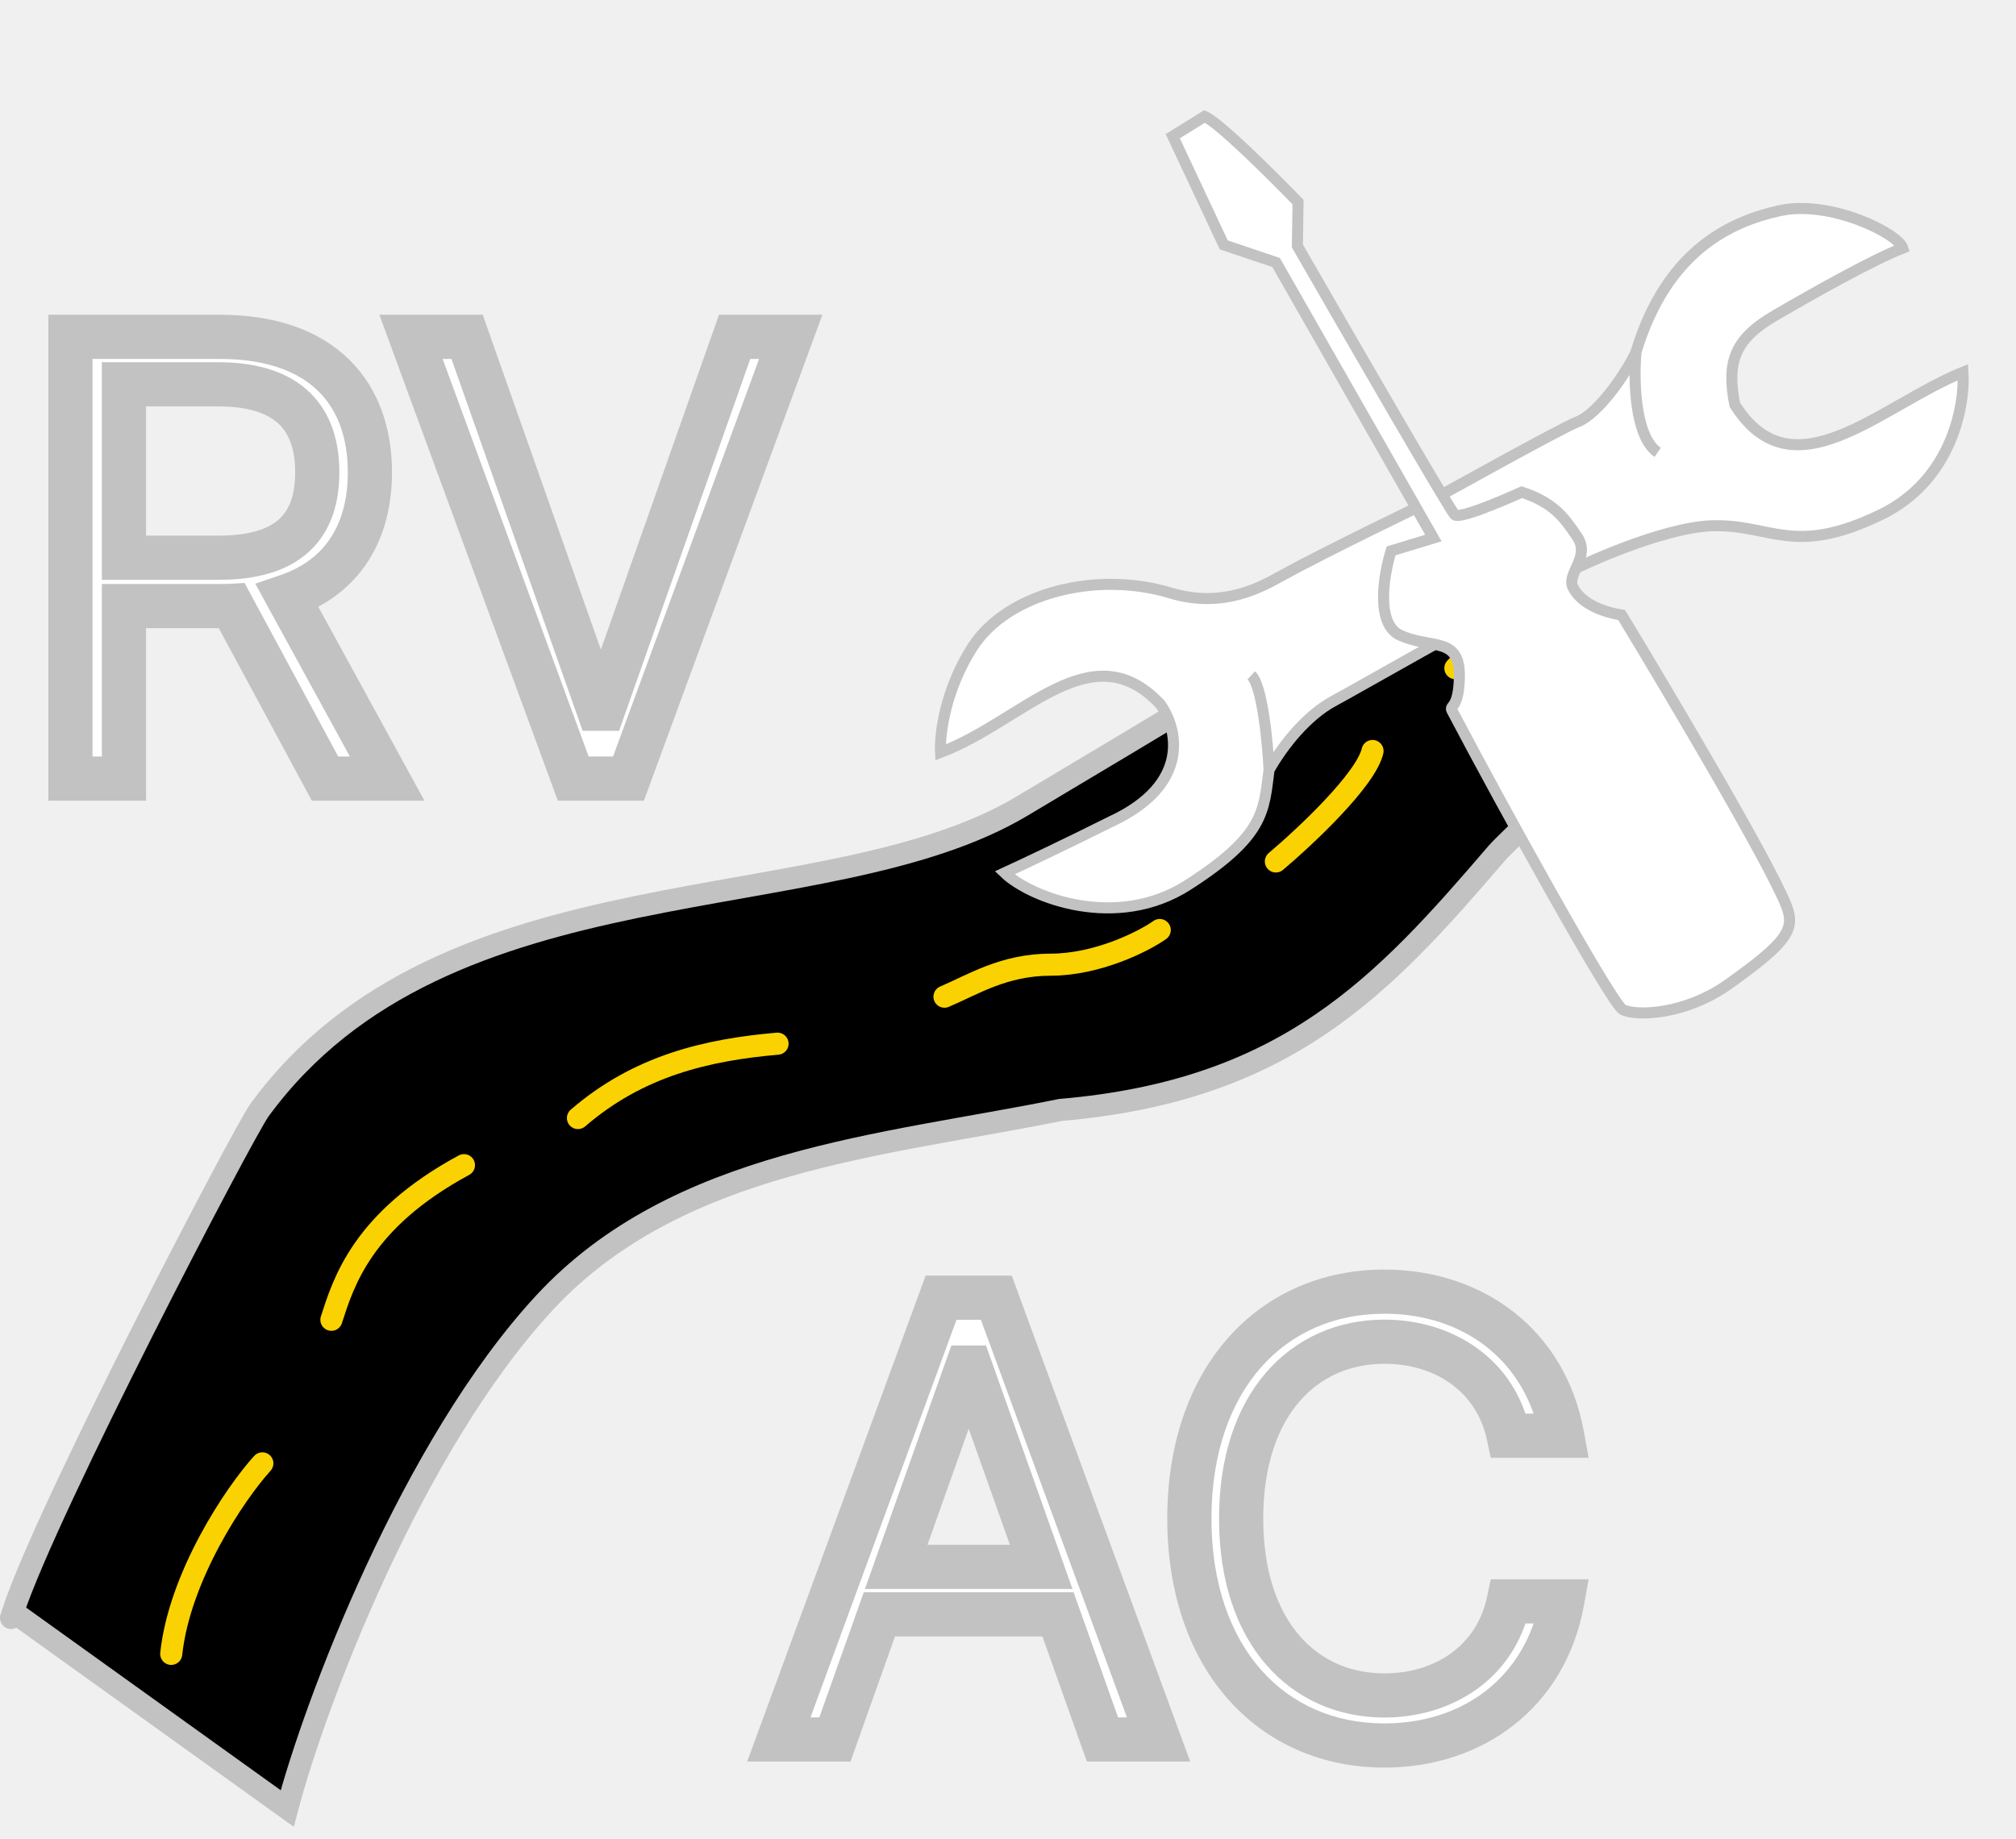
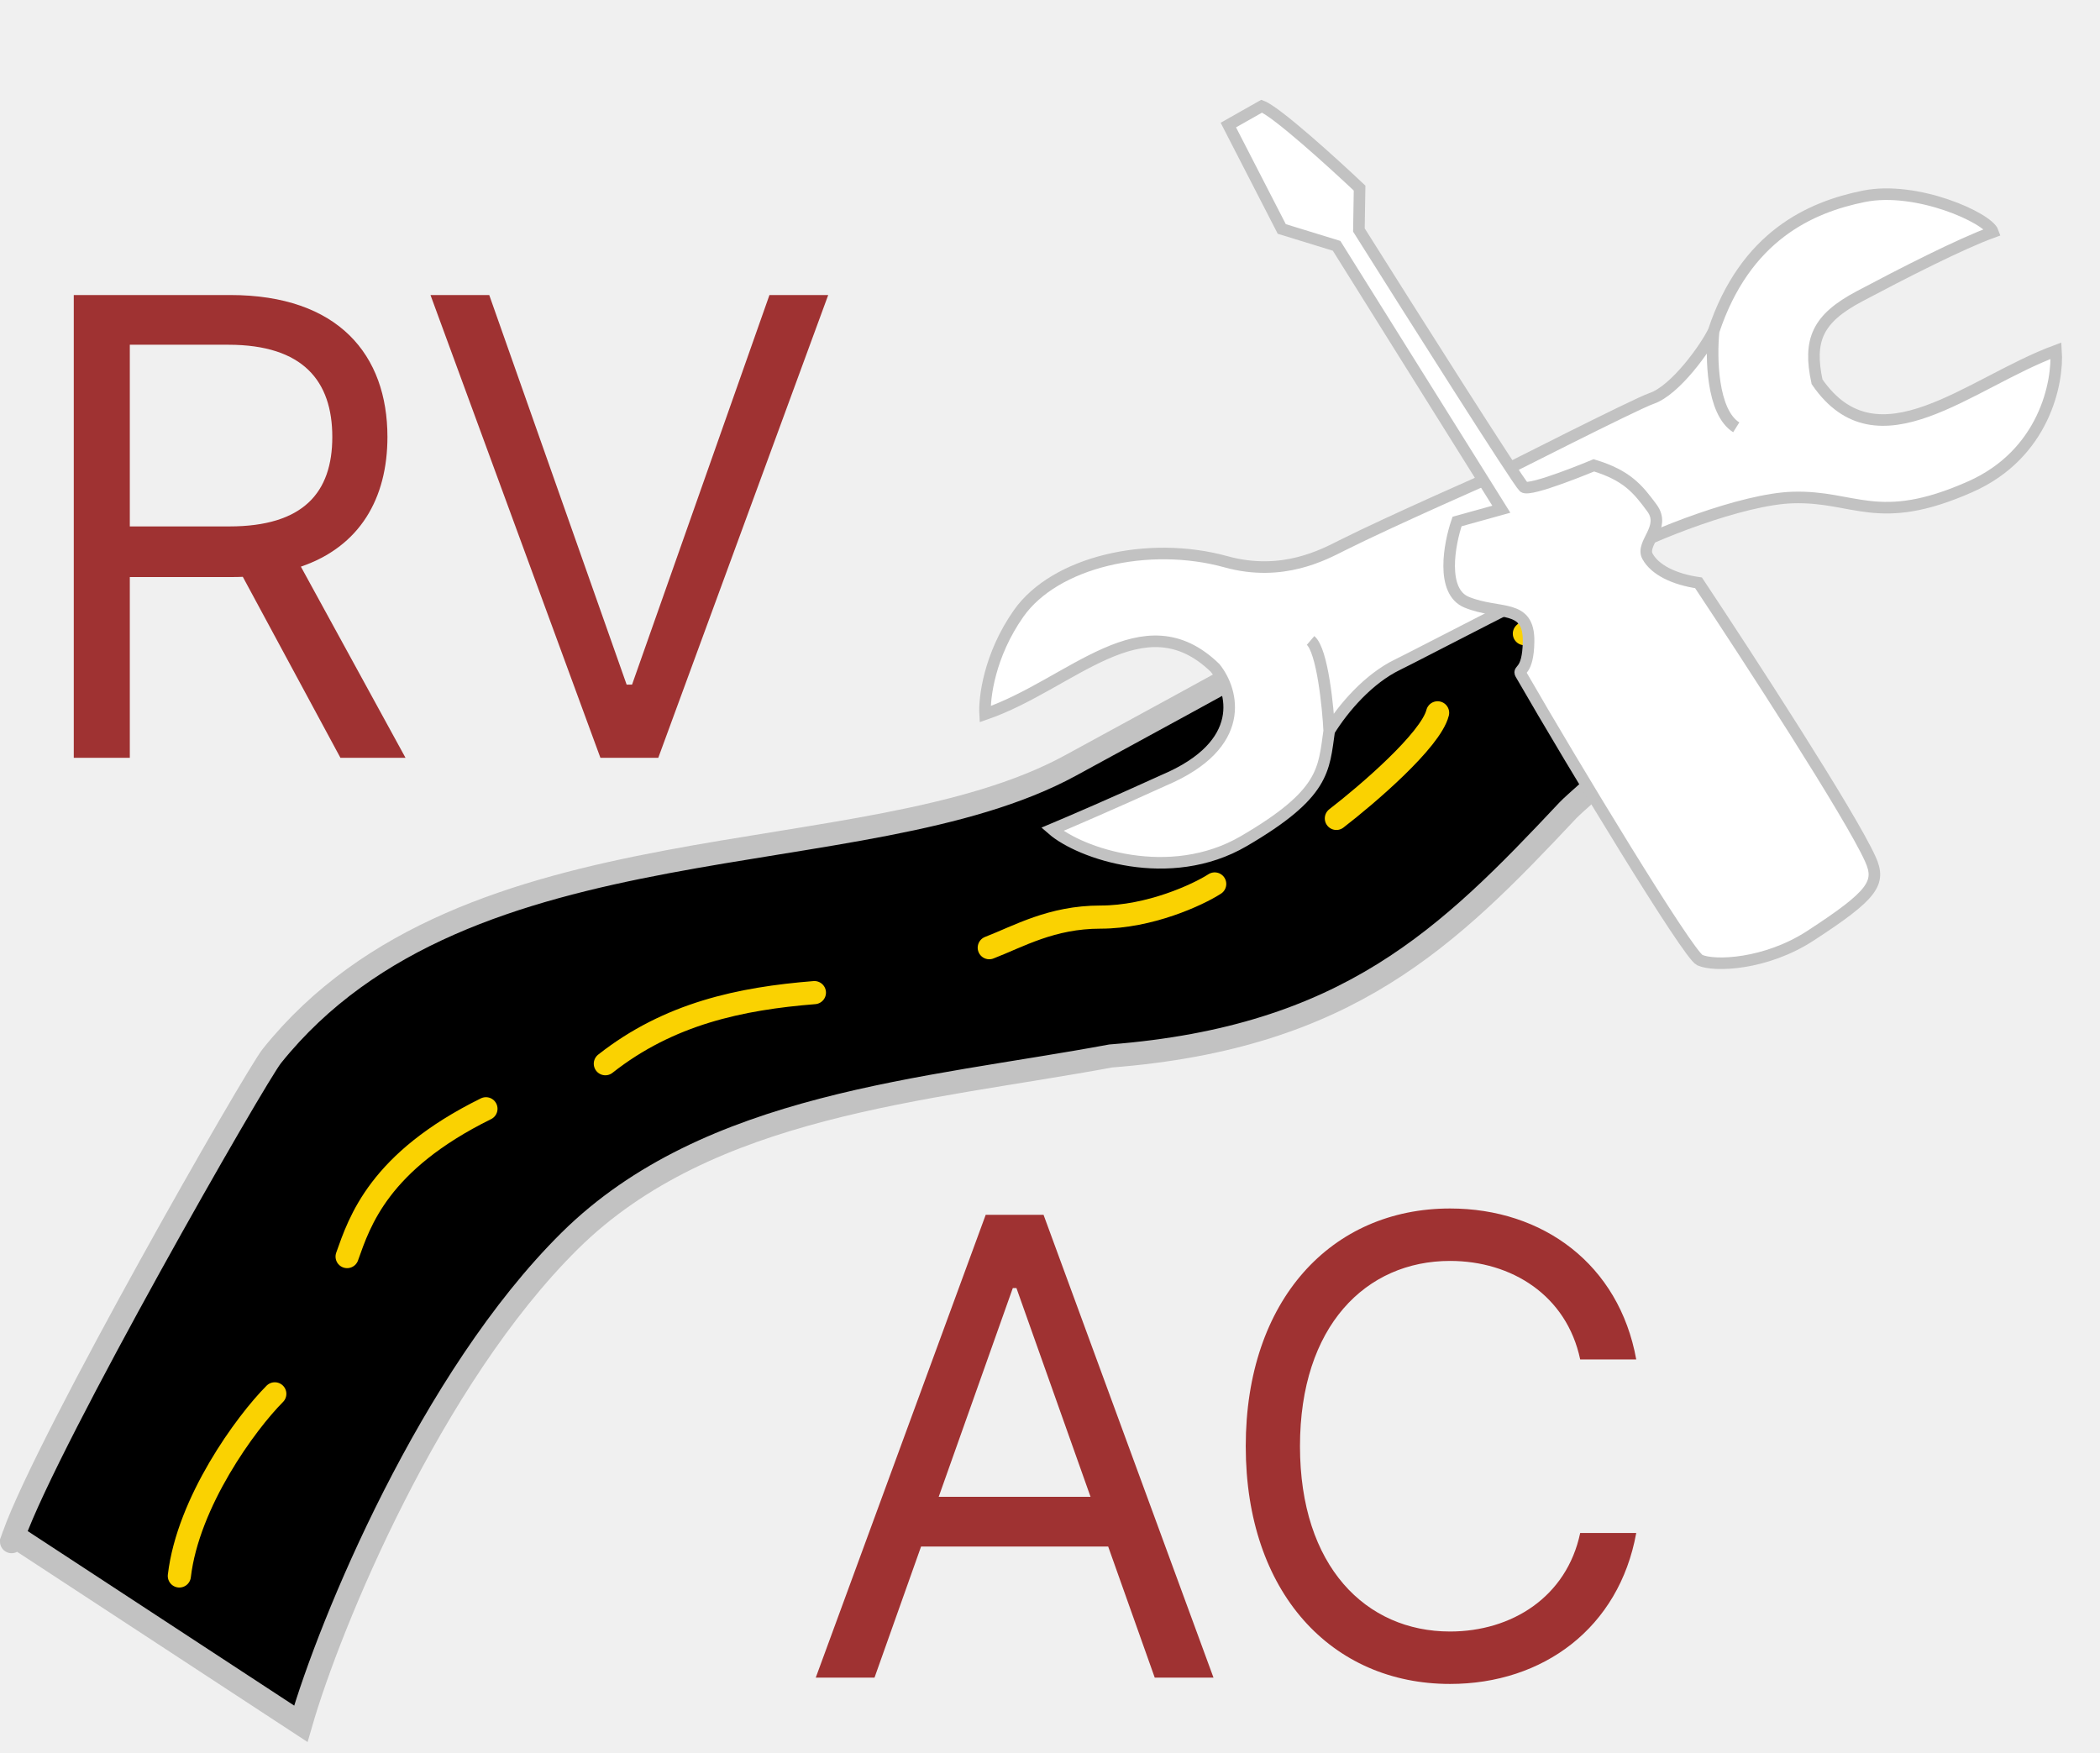
- <svg xmlns="http://www.w3.org/2000/svg" width="365" height="333" viewBox="0 0 365 333" fill="none">
-   <g id="Logo">
-     <g id="rv">
-       <path d="M12.752 141H22.439V109.75H39.94C40.643 109.75 41.307 109.75 41.971 109.711L58.846 141H70.096L52.01 107.953C62.205 104.477 66.971 96.156 66.971 85.531C66.971 71.391 58.533 61 39.783 61H12.752V141ZM22.439 101V69.594H39.471C52.44 69.594 57.44 75.922 57.44 85.531C57.44 95.141 52.44 101 39.627 101H22.439ZM84.568 61H74.412L103.787 141H113.787L143.162 61H133.006L109.256 128.344H108.318L84.568 61Z" fill="white" />
-       <path d="M12.752 141H8.752V145H12.752V141ZM22.439 141V145H26.439V141H22.439ZM22.439 109.75V105.75H18.439V109.75H22.439ZM41.971 109.711L45.491 107.812L44.281 105.568L41.736 105.718L41.971 109.711ZM58.846 141L55.325 142.899L56.458 145H58.846V141ZM70.096 141V145H76.845L73.605 139.08L70.096 141ZM52.01 107.953L50.719 104.167L46.218 105.702L48.501 109.873L52.01 107.953ZM12.752 61V57H8.752V61H12.752ZM22.439 101H18.439V105H22.439V101ZM22.439 69.594V65.594H18.439V69.594H22.439ZM12.752 145H22.439V137H12.752V145ZM26.439 141V109.75H18.439V141H26.439ZM22.439 113.75H39.94V105.75H22.439V113.75ZM39.94 113.75C40.621 113.75 41.404 113.751 42.206 113.704L41.736 105.718C41.209 105.749 40.664 105.75 39.94 105.75V113.75ZM38.45 111.61L55.325 142.899L62.366 139.101L45.491 107.812L38.45 111.61ZM58.846 145H70.096V137H58.846V145ZM73.605 139.08L55.519 106.033L48.501 109.873L66.587 142.92L73.605 139.08ZM53.301 111.739C59.185 109.732 63.688 106.246 66.68 101.583C69.647 96.96 70.971 91.431 70.971 85.531H62.971C62.971 90.257 61.912 94.2 59.947 97.263C58.007 100.285 55.03 102.697 50.719 104.167L53.301 111.739ZM70.971 85.531C70.971 77.673 68.612 70.403 63.208 65.106C57.806 59.811 49.885 57 39.783 57V65C48.431 65 54.104 67.384 57.608 70.819C61.111 74.253 62.971 79.249 62.971 85.531H70.971ZM39.783 57H12.752V65H39.783V57ZM8.752 61V141H16.752V61H8.752ZM26.439 101V69.594H18.439V101H26.439ZM22.439 73.594H39.471V65.594H22.439V73.594ZM39.471 73.594C45.362 73.594 48.678 75.032 50.534 76.831C52.368 78.609 53.44 81.384 53.44 85.531H61.44C61.44 80.069 60.011 74.876 56.102 71.087C52.217 67.32 46.548 65.594 39.471 65.594V73.594ZM53.44 85.531C53.44 89.675 52.372 92.296 50.606 93.947C48.786 95.648 45.503 97 39.627 97V105C46.563 105 52.186 103.422 56.07 99.791C60.007 96.11 61.44 90.997 61.44 85.531H53.44ZM39.627 97H22.439V105H39.627V97ZM84.568 61L88.341 59.67L87.399 57H84.568V61ZM74.412 61V57H68.682L70.657 62.379L74.412 61ZM103.787 141L100.032 142.379L100.995 145H103.787V141ZM113.787 141V145H116.579L117.542 142.379L113.787 141ZM143.162 61L146.917 62.379L148.892 57H143.162V61ZM133.006 61V57H130.175L129.234 59.67L133.006 61ZM109.256 128.344V132.344H112.087L113.028 129.674L109.256 128.344ZM108.318 128.344L104.546 129.674L105.488 132.344H108.318V128.344ZM84.568 57H74.412V65H84.568V57ZM70.657 62.379L100.032 142.379L107.542 139.621L78.167 59.621L70.657 62.379ZM103.787 145H113.787V137H103.787V145ZM117.542 142.379L146.917 62.379L139.407 59.621L110.032 139.621L117.542 142.379ZM143.162 57H133.006V65H143.162V57ZM129.234 59.67L105.484 127.013L113.028 129.674L136.778 62.33L129.234 59.67ZM109.256 124.344H108.318V132.344H109.256V124.344ZM112.091 127.013L88.341 59.67L80.796 62.33L104.546 129.674L112.091 127.013Z" fill="#C2C2C2" />
-     </g>
-     <g id="ac">
-       <path d="M151.166 315L159.213 292.344H191.557L199.604 315H209.76L180.385 235H170.385L141.01 315H151.166ZM162.26 283.75L175.072 247.656H175.697L188.51 283.75H162.26ZM282.836 260C279.867 243.594 266.742 233.906 250.648 233.906C230.18 233.906 215.336 249.688 215.336 275C215.336 300.312 230.18 316.094 250.648 316.094C266.742 316.094 279.867 306.406 282.836 290H273.148C270.805 301.094 261.273 307.031 250.648 307.031C236.117 307.031 224.711 295.781 224.711 275C224.711 254.219 236.117 242.969 250.648 242.969C261.273 242.969 270.805 248.906 273.148 260H282.836Z" fill="white" />
-       <path d="M151.166 315V319H153.99L154.935 316.339L151.166 315ZM159.213 292.344V288.344H156.389L155.444 291.005L159.213 292.344ZM191.557 292.344L195.326 291.005L194.381 288.344H191.557V292.344ZM199.604 315L195.834 316.339L196.779 319H199.604V315ZM209.76 315V319H215.49L213.515 313.621L209.76 315ZM180.385 235L184.14 233.621L183.177 231H180.385V235ZM170.385 235V231H167.592L166.63 233.621L170.385 235ZM141.01 315L137.255 313.621L135.28 319H141.01V315ZM162.26 283.75L158.49 282.412L156.595 287.75H162.26V283.75ZM175.072 247.656V243.656H172.248L171.303 246.318L175.072 247.656ZM175.697 247.656L179.467 246.318L178.522 243.656H175.697V247.656ZM188.51 283.75V287.75H194.174L192.279 282.412L188.51 283.75ZM154.935 316.339L162.982 293.683L155.444 291.005L147.397 313.661L154.935 316.339ZM159.213 296.344H191.557V288.344H159.213V296.344ZM187.787 293.683L195.834 316.339L203.373 313.661L195.326 291.005L187.787 293.683ZM199.604 319H209.76V311H199.604V319ZM213.515 313.621L184.14 233.621L176.63 236.379L206.005 316.379L213.515 313.621ZM180.385 231H170.385V239H180.385V231ZM166.63 233.621L137.255 313.621L144.765 316.379L174.14 236.379L166.63 233.621ZM141.01 319H151.166V311H141.01V319ZM166.029 285.088L178.842 248.994L171.303 246.318L158.49 282.412L166.029 285.088ZM175.072 251.656H175.697V243.656H175.072V251.656ZM171.928 248.994L184.74 285.088L192.279 282.412L179.467 246.318L171.928 248.994ZM188.51 279.75H162.26V287.75H188.51V279.75ZM282.836 260V264H287.625L286.772 259.288L282.836 260ZM282.836 290L286.772 290.712L287.625 286H282.836V290ZM273.148 290V286H269.905L269.235 289.173L273.148 290ZM273.148 260L269.235 260.827L269.905 264H273.148V260ZM286.772 259.288C283.425 240.793 268.482 229.906 250.648 229.906V237.906C265.002 237.906 276.309 246.394 278.9 260.712L286.772 259.288ZM250.648 229.906C239.327 229.906 229.385 234.3 222.316 242.315C215.28 250.294 211.336 261.572 211.336 275H219.336C219.336 263.116 222.814 253.847 228.316 247.607C233.787 241.403 241.501 237.906 250.648 237.906V229.906ZM211.336 275C211.336 288.428 215.28 299.706 222.316 307.685C229.385 315.7 239.327 320.094 250.648 320.094V312.094C241.501 312.094 233.787 308.597 228.316 302.393C222.814 296.153 219.336 286.884 219.336 275H211.336ZM250.648 320.094C268.482 320.094 283.425 309.207 286.772 290.712L278.9 289.288C276.309 303.606 265.002 312.094 250.648 312.094V320.094ZM282.836 286H273.148V294H282.836V286ZM269.235 289.173C267.363 298.034 259.804 303.031 250.648 303.031V311.031C262.743 311.031 274.247 304.153 277.062 290.827L269.235 289.173ZM250.648 303.031C244.473 303.031 239.121 300.671 235.259 296.196C231.361 291.678 228.711 284.676 228.711 275H220.711C220.711 286.105 223.764 295.119 229.202 301.422C234.676 307.766 242.293 311.031 250.648 311.031V303.031ZM228.711 275C228.711 265.324 231.361 258.322 235.259 253.804C239.121 249.329 244.473 246.969 250.648 246.969V238.969C242.293 238.969 234.676 242.234 229.202 248.578C223.764 254.881 220.711 263.895 220.711 275H228.711ZM250.648 246.969C259.804 246.969 267.363 251.966 269.235 260.827L277.062 259.173C274.247 245.847 262.743 238.969 250.648 238.969V246.969ZM273.148 264H282.836V256H273.148V264Z" fill="#C2C2C2" />
-     </g>
+ <svg xmlns="http://www.w3.org/2000/svg" width="363" height="303" viewBox="0 0 363 303" fill="none">
+   <g id="Group 2">
+     <path id="rv" d="M12.752 131H22.439V99.75H39.94C40.643 99.75 41.307 99.75 41.971 99.711L58.846 131H70.096L52.01 97.953C62.205 94.477 66.971 86.156 66.971 75.531C66.971 61.391 58.533 51 39.783 51H12.752V131ZM22.439 91V59.594H39.471C52.44 59.594 57.44 65.922 57.44 75.531C57.44 85.141 52.44 91 39.627 91H22.439ZM84.568 51H74.412L103.787 131H113.787L143.162 51H133.006L109.256 118.344H108.318L84.568 51Z" fill="#9F3232" />
+     <path id="ac" d="M151.166 290L159.213 267.344H191.557L199.604 290H209.76L180.385 210H170.385L141.01 290H151.166ZM162.26 258.75L175.072 222.656H175.697L188.51 258.75H162.26ZM282.836 235C279.867 218.594 266.742 208.906 250.648 208.906C230.18 208.906 215.336 224.688 215.336 250C215.336 275.312 230.18 291.094 250.648 291.094C266.742 291.094 279.867 281.406 282.836 265H273.148C270.805 276.094 261.273 282.031 250.648 282.031C236.117 282.031 224.711 270.781 224.711 250C224.711 229.219 236.117 217.969 250.648 217.969C261.273 217.969 270.805 223.906 273.148 235H282.836Z" fill="#9F3232" />
    <g id="road">
      <g id="Vector">
-         <path d="M185 146C149.281 167.306 80.659 155 47 201C44.134 204.917 8.525 273.079 2.353 291.872L52 327.5C57 308.5 74.5 262 98.5 236C122.5 210 160 207.5 192 201C233 197.5 250.42 178.51 271 154.5C273.571 151.5 287.5 140 289.5 128.5L250.5 104.5C249.333 107.333 242 112 185 146Z" fill="black" />
-         <path d="M2 293C2.104 292.647 2.222 292.27 2.353 291.872M2.353 291.872C8.525 273.079 44.134 204.917 47 201C80.659 155 149.281 167.306 185 146C242 112 249.333 107.333 250.5 104.5L289.5 128.5C287.5 140 273.571 151.5 271 154.5C250.42 178.51 233 197.5 192 201C160 207.5 122.5 210 98.5 236C74.5 262 57 308.5 52 327.5L2.353 291.872Z" stroke="#C2C2C2" stroke-width="4" stroke-linecap="round" />
+         <path d="M185 132.348C149.281 151.792 80.659 140.561 47 182.54C44.134 186.114 8.525 248.318 2.353 265.467L52 297.981C57 280.642 74.5 238.207 98.5 214.48C122.5 190.753 160 188.472 192 182.54C233 179.346 250.42 162.016 271 140.105C273.571 137.367 287.5 126.873 289.5 116.378L250.5 94.476C249.333 97.062 242 101.321 185 132.348Z" fill="black" />
+         <path d="M2 266.497C2.104 266.175 2.222 265.831 2.353 265.467M2.353 265.467C8.525 248.318 44.134 186.114 47 182.54C80.659 140.561 149.281 151.792 185 132.348C242 101.321 249.333 97.062 250.5 94.476L289.5 116.378C287.5 126.873 273.571 137.367 271 140.105C250.42 162.016 233 179.346 192 182.54C160 188.472 122.5 190.753 98.5 214.48C74.5 238.207 57 280.642 52 297.981L2.353 265.467Z" stroke="#C2C2C2" stroke-width="4" stroke-linecap="round" />
      </g>
-       <path id="Vector 12" d="M263.5 121C267.167 117.333 274.5 109 274.5 105" stroke="#FAD201" stroke-width="4" stroke-linecap="round" />
-       <path id="Vector 7" d="M31 299.5C32.5 285.5 42.5 270.5 47.5 265" stroke="#FAD201" stroke-width="4" stroke-linecap="round" />
-       <path id="Vector 8" d="M60 239C62.167 232.333 65.5 221 84 211" stroke="#FAD201" stroke-width="4" stroke-linecap="round" />
-       <path id="Vector 9" d="M104.638 202.467C115.638 192.967 128.018 190.114 140.776 189" stroke="#FAD201" stroke-width="4" stroke-linecap="round" />
-       <path id="Vector 10" d="M171 180.491C176.082 178.343 181.735 174.694 190.226 174.694C198.717 174.694 207.059 170.477 209.97 168.416" stroke="#FAD201" stroke-width="4" stroke-linecap="round" />
-       <path id="Vector 11" d="M231 156C236.333 151.5 247.3 141.2 248.5 136" stroke="#FAD201" stroke-width="4" stroke-linecap="round" />
+       <path id="Vector 12" d="M263.5 109.534C267.167 106.188 274.5 98.583 274.5 94.933" stroke="#FAD201" stroke-width="4" stroke-linecap="round" />
+       <path id="Vector 7" d="M31 272.429C32.5 259.653 42.5 245.964 47.5 240.945" stroke="#FAD201" stroke-width="4" stroke-linecap="round" />
+       <path id="Vector 8" d="M60 217.218C62.167 211.134 65.5 200.791 84 191.666" stroke="#FAD201" stroke-width="4" stroke-linecap="round" />
+       <path id="Vector 9" d="M104.638 183.879C115.638 175.21 128.018 172.606 140.776 171.589" stroke="#FAD201" stroke-width="4" stroke-linecap="round" />
+       <path id="Vector 10" d="M171 163.824C176.082 161.864 181.735 158.534 190.226 158.534C198.717 158.534 207.059 154.685 209.97 152.804" stroke="#FAD201" stroke-width="4" stroke-linecap="round" />
+       <path id="Vector 11" d="M231 141.474C236.333 137.367 247.3 127.968 248.5 123.222" stroke="#FAD201" stroke-width="4" stroke-linecap="round" />
    </g>
-     <g id="wrench">
-       <path d="M285.457 76.46C289.618 74.935 294.917 66.716 296.213 63.703C301.68 45.683 312.938 40.196 322.197 38.157C331.351 36.141 343.646 42.267 344.498 44.923C338.846 47.161 328.699 52.87 321.424 57.097C314.149 61.323 312.537 65.375 314.089 73.289C324.584 89.97 340.432 73.459 355.402 67.404C355.79 73.409 353.368 86.971 340.57 93.18C324.572 100.941 320.684 94.842 309.86 95.216C301.2 95.516 285.536 102.26 279.114 106.198C267.709 111.989 244.763 125.194 241.606 126.86C236.596 129.503 232.252 134.997 229.764 139.415C228.794 146.815 229.054 151.309 215.014 160.295C202.177 168.511 186.678 162.631 181.899 158.07C184.764 156.753 192.628 153.05 201.167 148.778C215.768 142.006 213.169 131.773 210.044 127.503C197.609 114.27 185.265 130.582 170.283 136.255C170.113 133.176 171.03 125.053 176.066 117.195C182.36 107.374 198.51 103.316 211.937 107.39C221.688 110.348 228.9 105.976 232.01 104.271C240.278 99.715 258.786 90.823 258.786 90.823C258.786 90.823 282.875 77.407 285.457 76.46Z" fill="white" />
-       <path d="M296.213 63.703C294.917 66.716 289.618 74.935 285.457 76.46C282.875 77.407 258.786 90.823 258.786 90.823C258.786 90.823 240.278 99.715 232.01 104.271C228.9 105.976 221.688 110.348 211.937 107.39C198.51 103.316 182.36 107.374 176.066 117.195C171.03 125.053 170.113 133.176 170.283 136.255C185.265 130.582 197.609 114.27 210.044 127.503C213.169 131.773 215.768 142.006 201.167 148.778C192.628 153.05 184.764 156.753 181.899 158.07C186.678 162.631 202.177 168.511 215.014 160.295C229.054 151.309 228.794 146.815 229.764 139.415M296.213 63.703C301.68 45.683 312.938 40.196 322.196 38.157C331.351 36.141 343.646 42.267 344.498 44.923C338.846 47.161 328.699 52.87 321.424 57.097C314.149 61.323 312.537 65.375 314.089 73.289C324.584 89.97 340.432 73.459 355.402 67.404C355.79 73.409 353.368 86.971 340.57 93.18C324.572 100.941 320.684 94.842 309.86 95.216C301.2 95.516 285.536 102.26 279.114 106.198C267.709 111.989 244.763 125.194 241.606 126.86C236.596 129.503 232.252 134.997 229.764 139.415M296.213 63.703C295.757 68.568 295.901 79.023 300.123 81.918M229.764 139.415C229.57 135.151 228.608 124.229 226.543 122.291" stroke="#C2C2C2" stroke-width="2" />
+     <g id="Group 1">
+       <g id="wrench">
+         <path d="M285.457 68.888C289.618 67.496 294.917 59.995 296.213 57.246C301.68 40.801 312.938 35.794 322.196 33.933C331.351 32.093 343.646 37.684 344.498 40.107C338.846 42.15 328.699 47.36 321.424 51.217C314.149 55.074 312.537 58.772 314.089 65.993C324.584 81.217 340.432 66.149 355.402 60.624C355.79 66.103 353.368 78.479 340.57 84.145C324.572 91.228 320.684 85.662 309.86 86.004C301.2 86.277 285.536 92.432 279.114 96.026C267.709 101.311 244.763 113.362 241.606 114.882C236.596 117.294 232.252 122.307 229.764 126.338C228.794 133.092 229.054 137.193 215.014 145.393C202.177 152.891 186.678 147.526 181.899 143.363C184.764 142.161 192.628 138.782 201.167 134.883C215.768 128.703 213.169 119.365 210.044 115.468C197.609 103.392 185.265 118.278 170.283 123.455C170.113 120.645 171.03 113.232 176.066 106.062C182.36 97.099 198.51 93.396 211.937 97.114C221.688 99.813 228.9 95.823 232.01 94.267C240.278 90.109 258.786 81.995 258.786 81.995C258.786 81.995 282.875 69.752 285.457 68.888Z" fill="white" />
+         <path d="M296.213 57.246C294.917 59.995 289.618 67.496 285.457 68.888C282.875 69.752 258.786 81.995 258.786 81.995C258.786 81.995 240.278 90.109 232.01 94.267C228.9 95.823 221.688 99.813 211.937 97.114C198.51 93.396 182.36 97.099 176.066 106.062C171.03 113.232 170.113 120.645 170.283 123.455C185.265 118.278 197.609 103.392 210.044 115.468C213.169 119.365 215.768 128.703 201.167 134.883C192.628 138.782 184.764 142.161 181.899 143.363C186.678 147.526 202.177 152.891 215.014 145.393C229.054 137.193 228.794 133.092 229.764 126.338M296.213 57.246C301.68 40.801 312.938 35.794 322.196 33.933C331.351 32.093 343.646 37.684 344.498 40.107C338.846 42.15 328.699 47.36 321.424 51.217C314.149 55.074 312.537 58.772 314.089 65.993C324.584 81.217 340.432 66.149 355.402 60.624C355.79 66.103 353.368 78.479 340.57 84.145C324.572 91.228 320.684 85.662 309.86 86.004C301.2 86.277 285.536 92.432 279.114 96.026C267.709 101.311 244.763 113.362 241.606 114.882C236.596 117.294 232.252 122.307 229.764 126.338M296.213 57.246C295.757 61.686 295.901 71.227 300.123 73.869M229.764 126.338C229.57 122.447 228.608 112.481 226.543 110.712" stroke="#C2C2C2" stroke-width="2" />
+       </g>
+       <path id="screwdriver" d="M235.013 32.516L234.896 39.76C243.976 54.189 262.387 83.272 263.389 84.177C264.39 85.083 275.515 80.439 275.515 80.439C281.202 82.188 283.071 84.443 285.556 87.821C288.042 91.198 283.552 93.925 284.786 96.171C286.073 98.514 289.379 100.135 293.602 100.749C302.075 113.497 319.878 140.9 323.311 148.527C325.15 152.612 323.847 154.665 312.936 161.764C305.234 166.775 296.338 167.114 293.816 165.965C291.799 165.046 271.924 132.227 262.865 116.498C262.365 115.63 264.138 116.292 264.225 110.943C264.333 104.256 259.218 106.416 253.54 104.11C248.997 102.265 250.528 94.037 251.861 90.153L259.516 88.027L231.041 42.495L221.563 39.58L212.328 21.62L218.096 18.353C220.621 19.279 230.426 28.181 235.013 32.516Z" fill="white" stroke="#C2C2C2" stroke-width="2" />
    </g>
-     <path id="screwdriver" d="M235.013 36.604L234.896 44.542C243.976 60.353 262.387 92.222 263.389 93.215C264.39 94.207 275.515 89.118 275.515 89.118C281.202 91.035 283.071 93.505 285.556 97.207C288.042 100.908 283.552 103.896 284.786 106.357C286.073 108.924 289.379 110.7 293.602 111.374C302.075 125.343 319.878 155.371 323.311 163.728C325.15 168.206 323.847 170.455 312.936 178.234C305.234 183.725 296.338 184.096 293.816 182.837C291.799 181.83 271.924 145.867 262.865 128.632C262.365 127.68 264.138 128.406 264.225 122.544C264.333 115.216 259.218 117.584 253.54 115.057C248.997 113.035 250.528 104.018 251.861 99.763L259.516 97.433L231.041 47.539L221.563 44.345L212.328 24.664L218.096 21.084C220.621 22.099 230.426 31.854 235.013 36.604Z" fill="white" stroke="#C2C2C2" stroke-width="2" />
  </g>
</svg>
